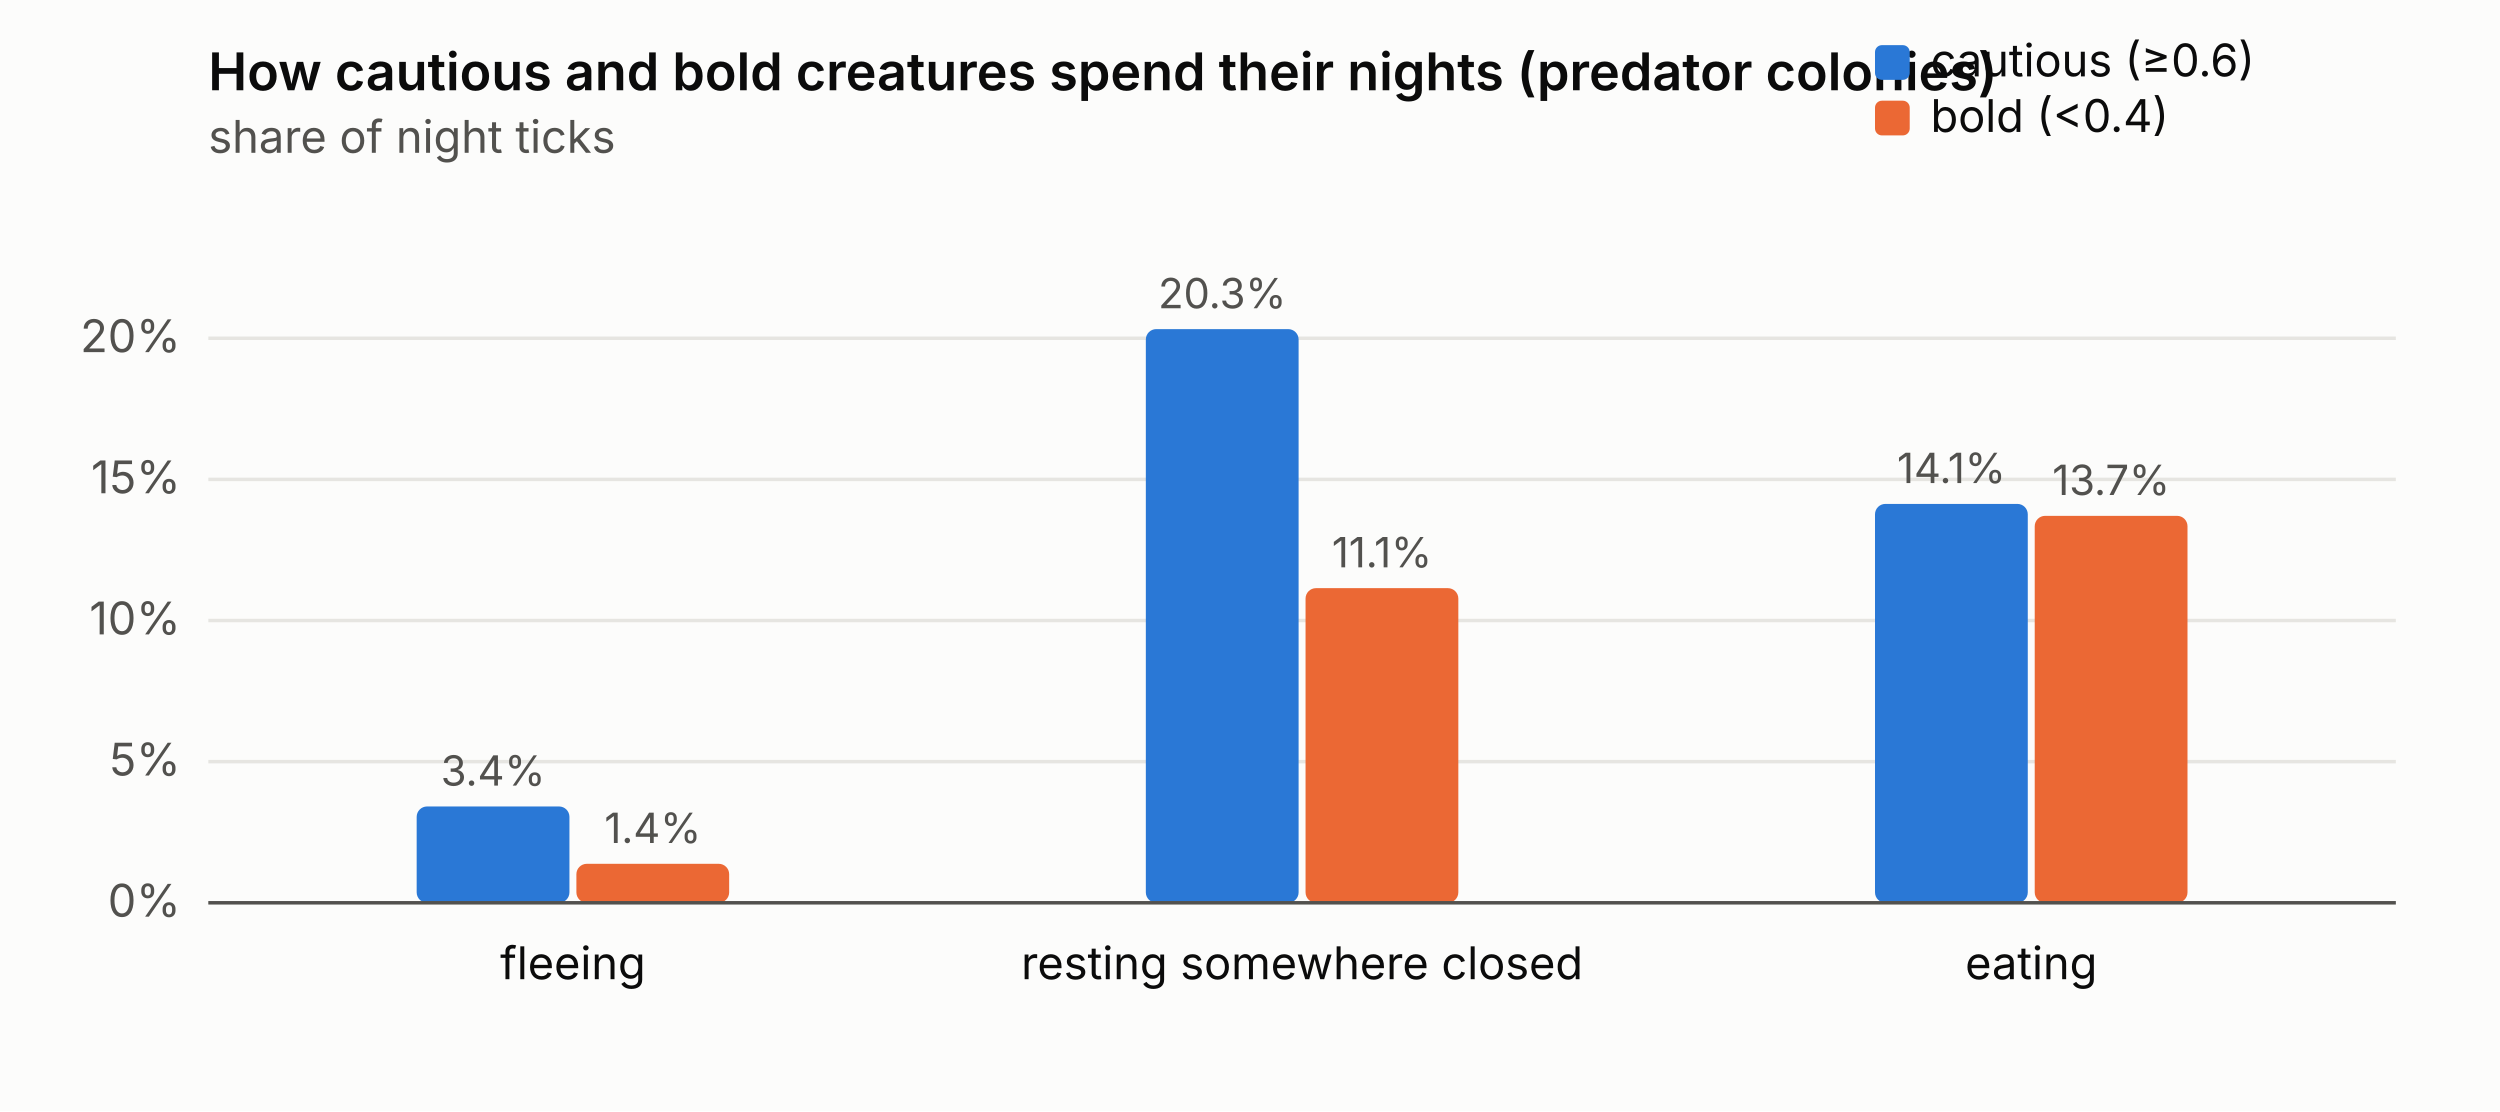
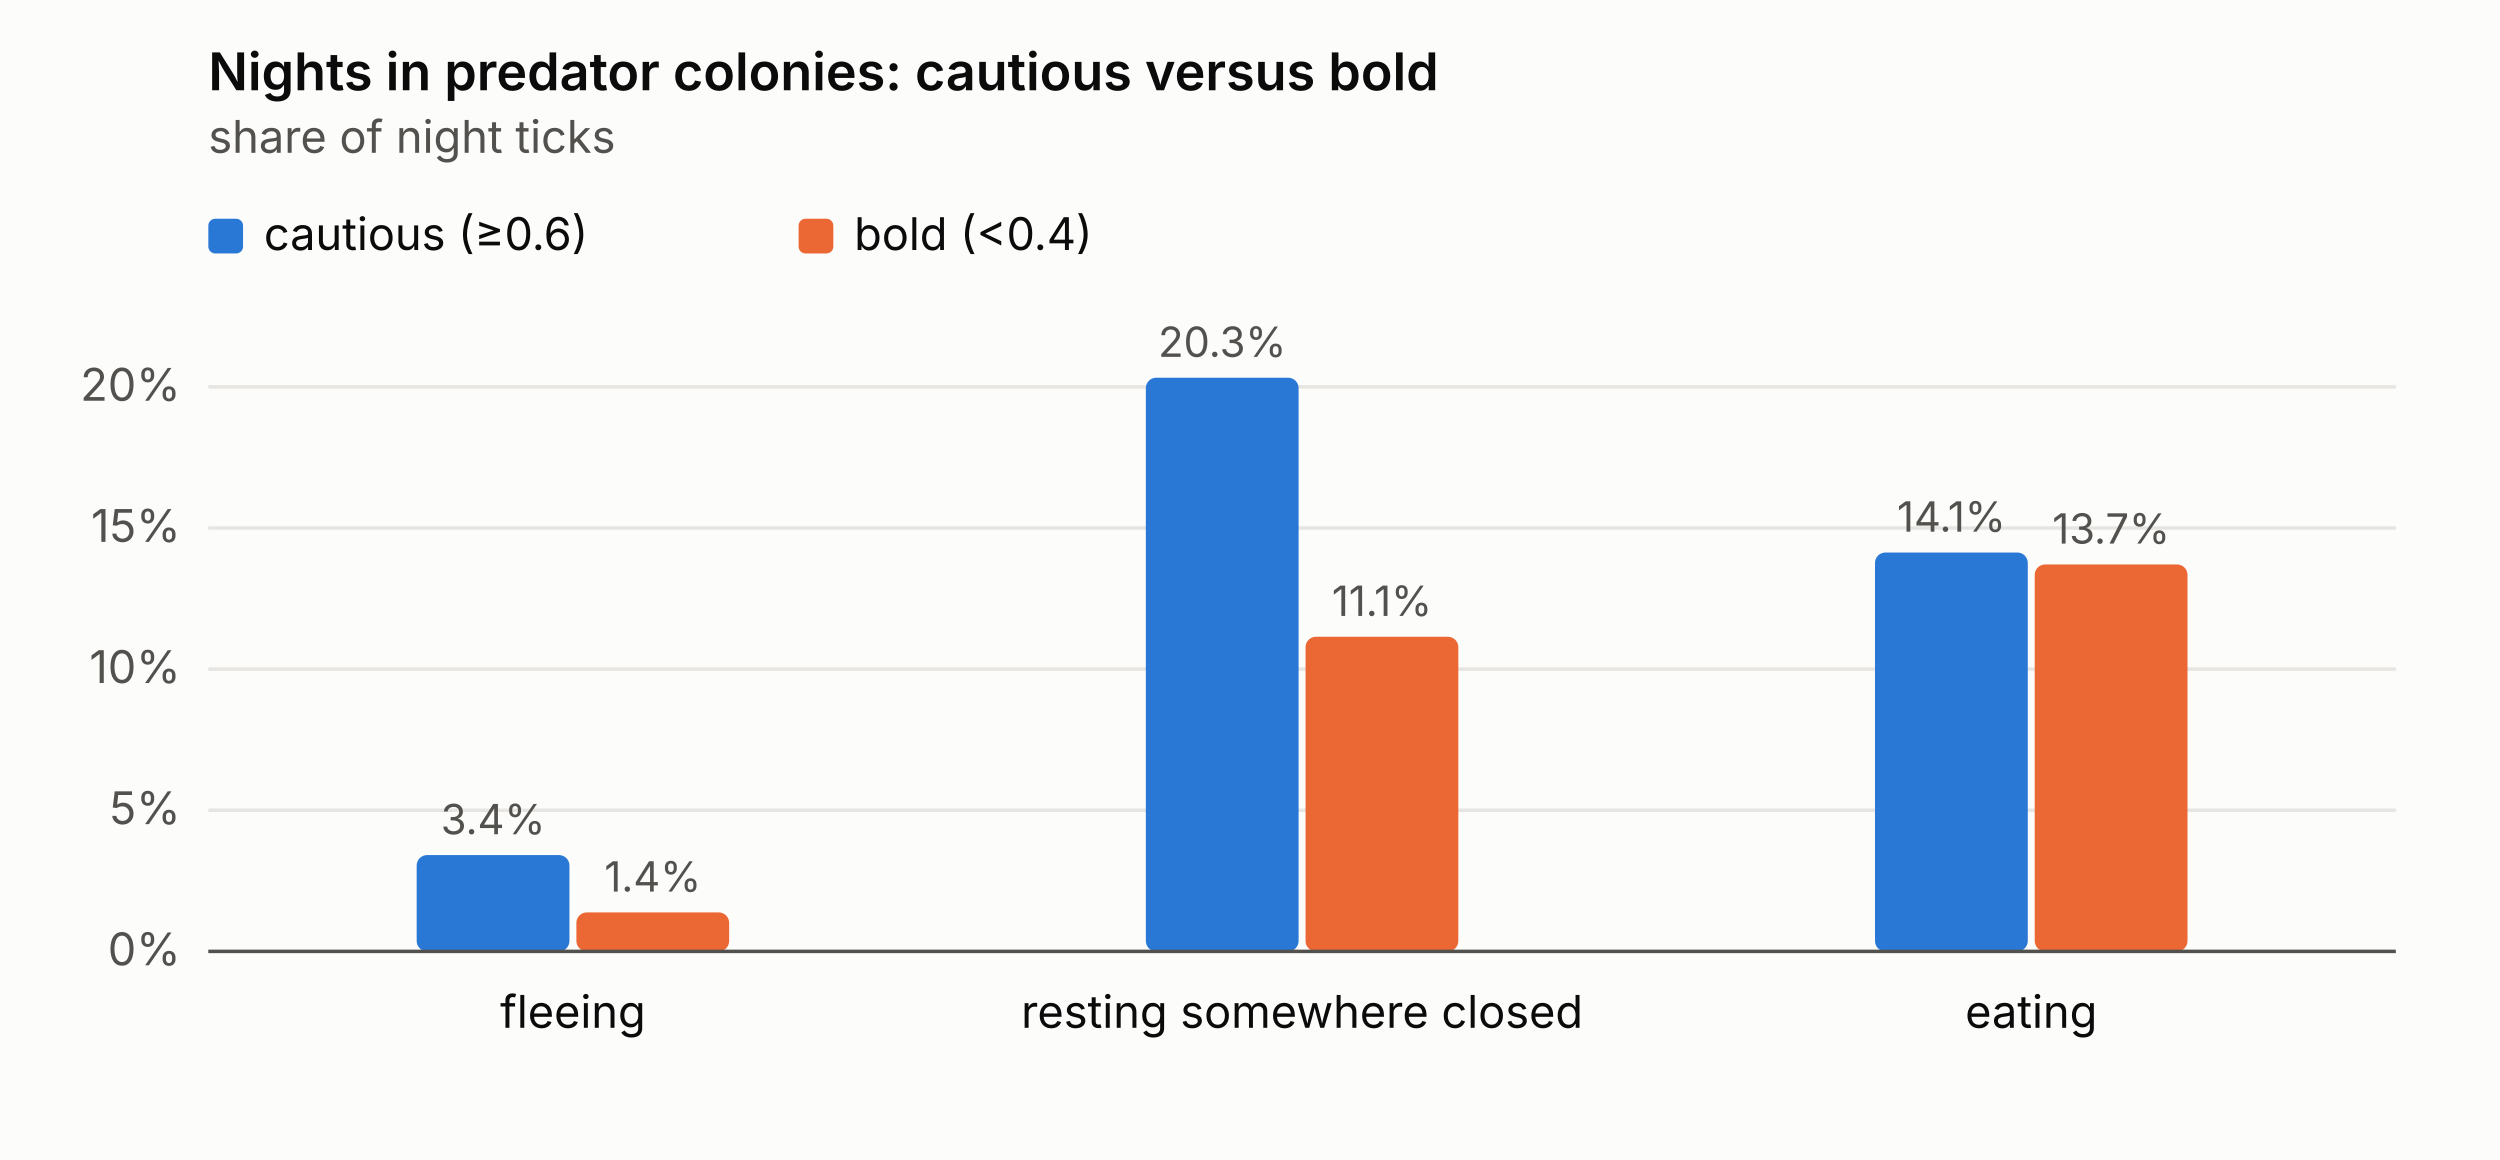
- <svg xmlns="http://www.w3.org/2000/svg" width="720" height="320" viewBox="0 0 720 320" font-family="Inter, Segoe UI, Helvetica, Arial, sans-serif" font-size="13">
-   <rect width="720" height="320" fill="#fcfcfb" />
-   <text x="60" y="26" font-size="15" font-weight="600" fill="#0b0b0b">How cautious and bold creatures spend their nights (predator colonies)</text>
+ <svg xmlns="http://www.w3.org/2000/svg" width="720" height="334" viewBox="0 0 720 334" font-family="Inter, Segoe UI, Helvetica, Arial, sans-serif" font-size="13">
+   <rect width="720" height="334" fill="#fcfcfb" />
+   <text x="60" y="26" font-size="15" font-weight="600" fill="#0b0b0b">Nights in predator colonies: cautious versus bold</text>
  <text x="60" y="44" fill="#52514e">share of night ticks</text>
-   <rect x="540" y="13" width="10" height="10" rx="2" fill="#2a78d6" />
-   <text x="556" y="22" fill="#0b0b0b">cautious (≥0.6)</text>
-   <rect x="540" y="29" width="10" height="10" rx="2" fill="#eb6834" />
-   <text x="556" y="38" fill="#0b0b0b">bold (&lt;0.4)</text>
-   <line x1="60" x2="690" y1="260" y2="260" stroke="#e6e5e1" />
-   <text x="52" y="264" text-anchor="end" fill="#52514e">0%</text>
-   <line x1="60" x2="690" y1="219.354" y2="219.354" stroke="#e6e5e1" />
-   <text x="52" y="223.354" text-anchor="end" fill="#52514e">5%</text>
-   <line x1="60" x2="690" y1="178.709" y2="178.709" stroke="#e6e5e1" />
-   <text x="52" y="182.709" text-anchor="end" fill="#52514e">10%</text>
-   <line x1="60" x2="690" y1="138.063" y2="138.063" stroke="#e6e5e1" />
-   <text x="52" y="142.063" text-anchor="end" fill="#52514e">15%</text>
-   <line x1="60" x2="690" y1="97.418" y2="97.418" stroke="#e6e5e1" />
-   <text x="52" y="101.418" text-anchor="end" fill="#52514e">20%</text>
-   <rect x="120" y="232.261" width="44" height="27.739" rx="3" fill="#2a78d6" />
-   <text x="142" y="226.261" text-anchor="middle" fill="#52514e" font-size="12">3.4%</text>
-   <rect x="166" y="248.776" width="44" height="11.224" rx="3" fill="#eb6834" />
-   <text x="188" y="242.776" text-anchor="middle" fill="#52514e" font-size="12">1.4%</text>
-   <text x="165" y="282" text-anchor="middle" fill="#0b0b0b">fleeing</text>
-   <rect x="330" y="94.783" width="44" height="165.217" rx="3" fill="#2a78d6" />
-   <text x="352" y="88.783" text-anchor="middle" fill="#52514e" font-size="12">20.3%</text>
-   <rect x="376" y="169.389" width="44" height="90.611" rx="3" fill="#eb6834" />
-   <text x="398" y="163.389" text-anchor="middle" fill="#52514e" font-size="12">11.1%</text>
-   <text x="375" y="282" text-anchor="middle" fill="#0b0b0b">resting somewhere closed</text>
-   <rect x="540" y="145.124" width="44" height="114.876" rx="3" fill="#2a78d6" />
-   <text x="562" y="139.124" text-anchor="middle" fill="#52514e" font-size="12">14.1%</text>
-   <rect x="586" y="148.565" width="44" height="111.435" rx="3" fill="#eb6834" />
-   <text x="608" y="142.565" text-anchor="middle" fill="#52514e" font-size="12">13.7%</text>
-   <text x="585" y="282" text-anchor="middle" fill="#0b0b0b">eating</text>
-   <line x1="60" x2="690" y1="260" y2="260" stroke="#52514e" />
+   <rect x="60" y="63" width="10" height="10" rx="2" fill="#2a78d6" />
+   <text x="76" y="72" fill="#0b0b0b">cautious (≥0.6)</text>
+   <rect x="230" y="63" width="10" height="10" rx="2" fill="#eb6834" />
+   <text x="246" y="72" fill="#0b0b0b">bold (&lt;0.4)</text>
+   <line x1="60" x2="690" y1="274" y2="274" stroke="#e6e5e1" />
+   <text x="52" y="278" text-anchor="end" fill="#52514e">0%</text>
+   <line x1="60" x2="690" y1="233.354" y2="233.354" stroke="#e6e5e1" />
+   <text x="52" y="237.354" text-anchor="end" fill="#52514e">5%</text>
+   <line x1="60" x2="690" y1="192.709" y2="192.709" stroke="#e6e5e1" />
+   <text x="52" y="196.709" text-anchor="end" fill="#52514e">10%</text>
+   <line x1="60" x2="690" y1="152.063" y2="152.063" stroke="#e6e5e1" />
+   <text x="52" y="156.063" text-anchor="end" fill="#52514e">15%</text>
+   <line x1="60" x2="690" y1="111.418" y2="111.418" stroke="#e6e5e1" />
+   <text x="52" y="115.418" text-anchor="end" fill="#52514e">20%</text>
+   <rect x="120" y="246.261" width="44" height="27.739" rx="3" fill="#2a78d6" />
+   <text x="142" y="240.261" text-anchor="middle" fill="#52514e" font-size="12">3.4%</text>
+   <rect x="166" y="262.776" width="44" height="11.224" rx="3" fill="#eb6834" />
+   <text x="188" y="256.776" text-anchor="middle" fill="#52514e" font-size="12">1.4%</text>
+   <text x="165" y="296" text-anchor="middle" fill="#0b0b0b">fleeing</text>
+   <rect x="330" y="108.783" width="44" height="165.217" rx="3" fill="#2a78d6" />
+   <text x="352" y="102.783" text-anchor="middle" fill="#52514e" font-size="12">20.3%</text>
+   <rect x="376" y="183.389" width="44" height="90.611" rx="3" fill="#eb6834" />
+   <text x="398" y="177.389" text-anchor="middle" fill="#52514e" font-size="12">11.1%</text>
+   <text x="375" y="296" text-anchor="middle" fill="#0b0b0b">resting somewhere closed</text>
+   <rect x="540" y="159.124" width="44" height="114.876" rx="3" fill="#2a78d6" />
+   <text x="562" y="153.124" text-anchor="middle" fill="#52514e" font-size="12">14.1%</text>
+   <rect x="586" y="162.565" width="44" height="111.435" rx="3" fill="#eb6834" />
+   <text x="608" y="156.565" text-anchor="middle" fill="#52514e" font-size="12">13.7%</text>
+   <text x="585" y="296" text-anchor="middle" fill="#0b0b0b">eating</text>
+   <line x1="60" x2="690" y1="274" y2="274" stroke="#52514e" />
</svg>
